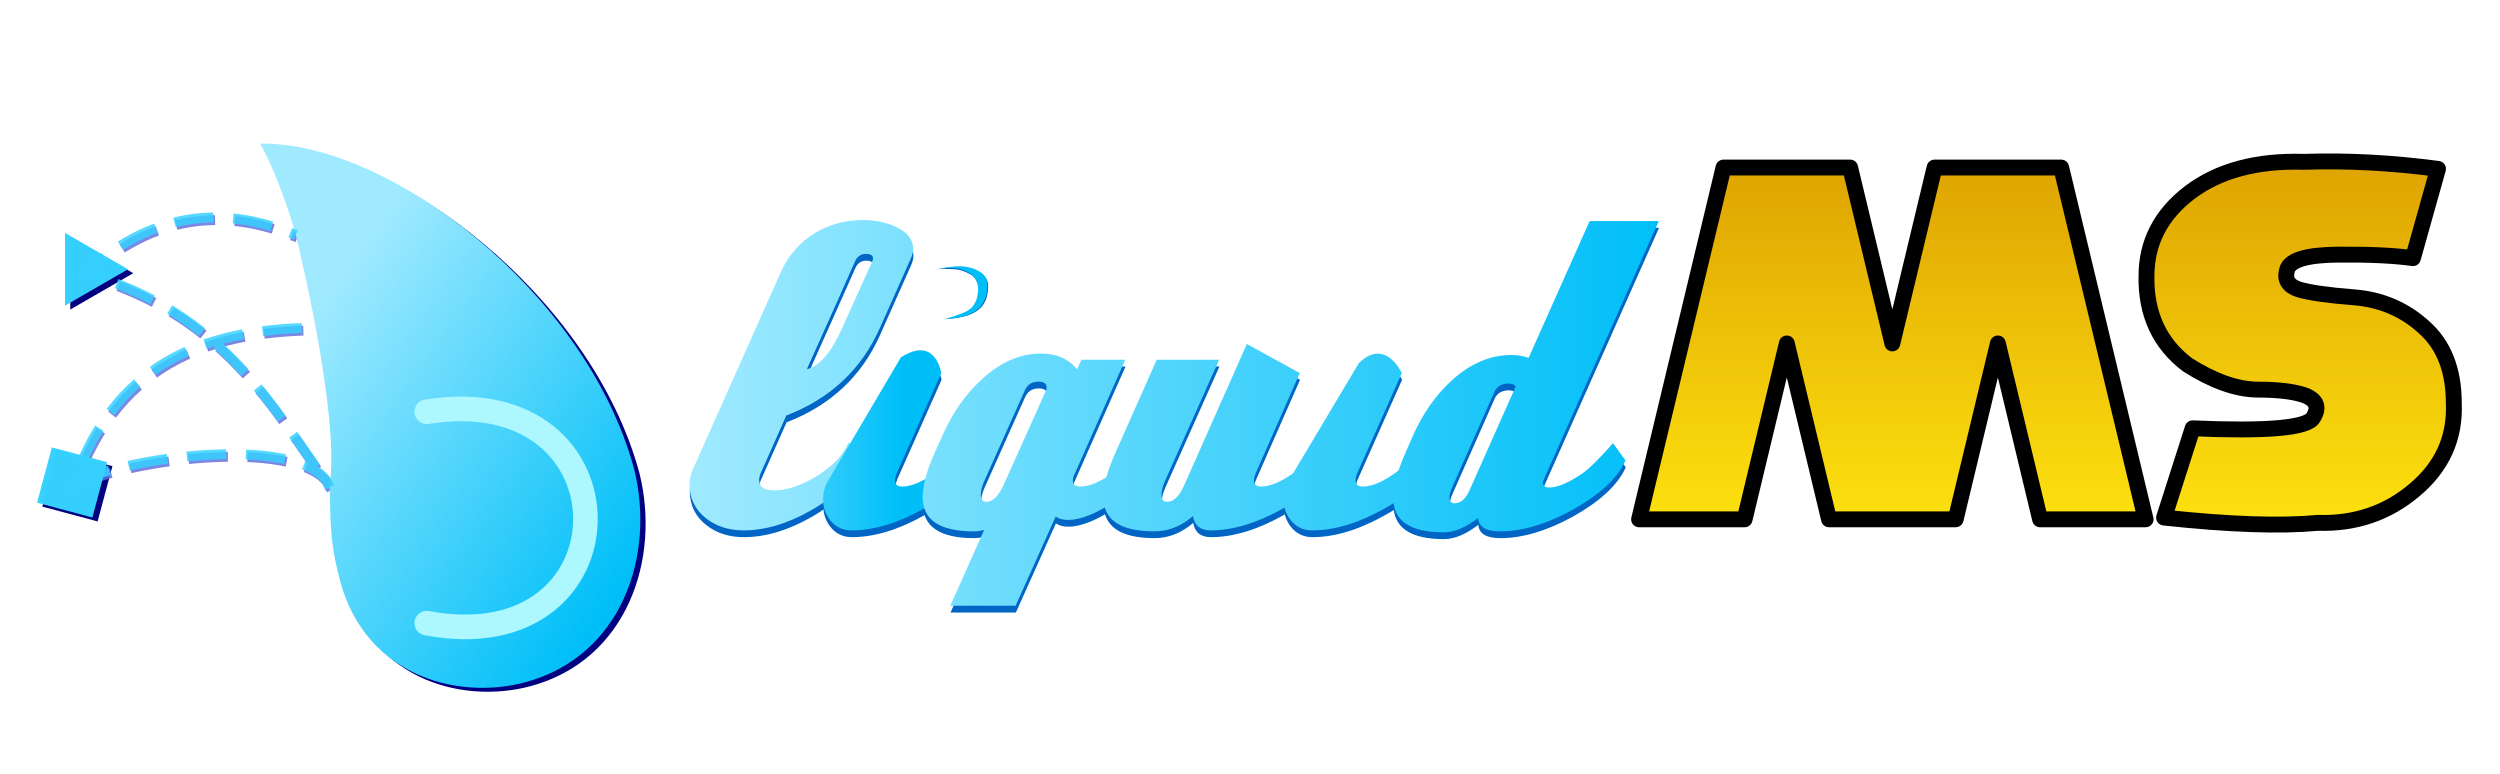
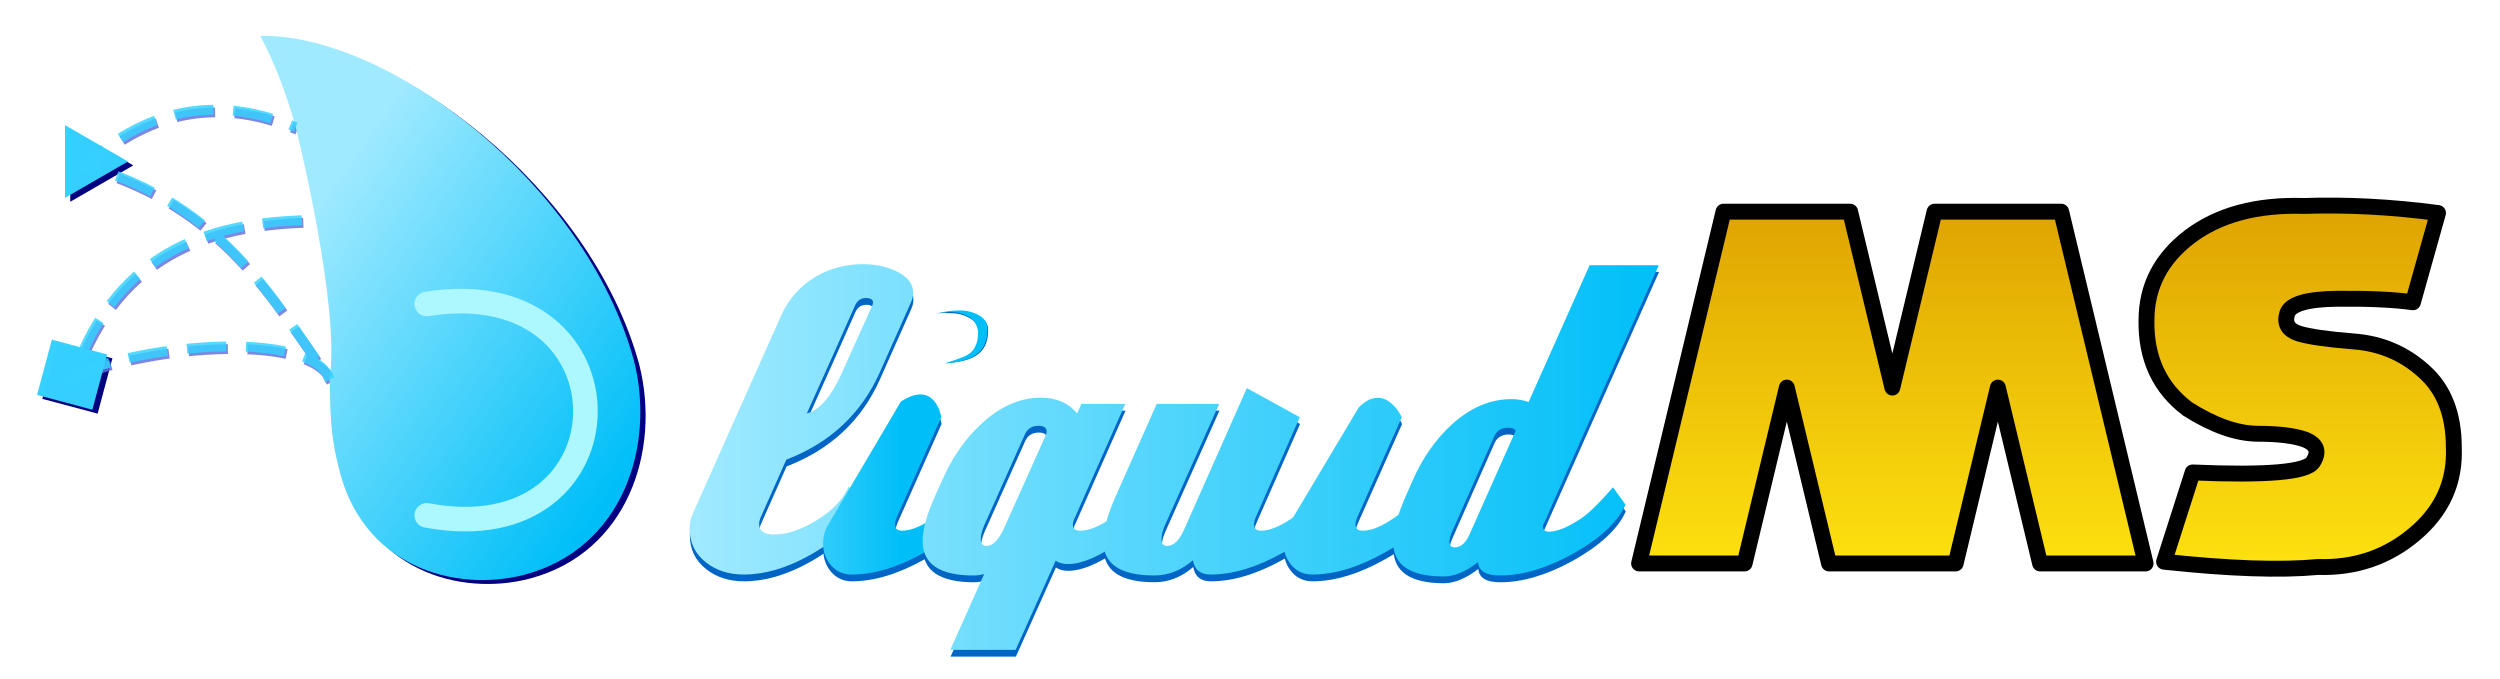
- <svg xmlns="http://www.w3.org/2000/svg" xmlns:xlink="http://www.w3.org/1999/xlink" width="210mm" height="65mm" viewBox="0 0 210 65" version="1.1" id="svg2791">
+ <svg xmlns="http://www.w3.org/2000/svg" xmlns:xlink="http://www.w3.org/1999/xlink" width="210mm" height="57mm" viewBox="0 0 210 57" version="1.1" id="svg2791">
  <defs id="defs2785">
    <linearGradient xlink:href="#linearGradient3100" id="linearGradient137" gradientUnits="userSpaceOnUse" gradientTransform="translate(56.66852,8.062213)" x1="109.253" y1="6.388" x2="109.253" y2="35.011" />
    <linearGradient id="linearGradient3100">
      <stop style="stop-color:#da9b00;stop-opacity:1" offset="0" id="stop3268" />
      <stop style="stop-color:#ffe510;stop-opacity:1" offset="1" id="stop3270" />
    </linearGradient>
    <linearGradient xlink:href="#linearGradient1827" id="linearGradient1919" x1="21.629" y1="66.857" x2="86.177" y2="66.857" gradientUnits="userSpaceOnUse" />
    <linearGradient id="linearGradient1827">
      <stop style="stop-color:#a0eaff;stop-opacity:1" offset="0" id="stop1823" />
      <stop style="stop-color:#00bff8;stop-opacity:1" offset="1" id="stop1825" />
    </linearGradient>
    <linearGradient xlink:href="#linearGradient1827" id="linearGradient3526" gradientUnits="userSpaceOnUse" x1="21.629" y1="66.857" x2="86.177" y2="66.857" />
    <linearGradient xlink:href="#linearGradient1827" id="linearGradient3528" gradientUnits="userSpaceOnUse" x1="21.629" y1="66.857" x2="86.177" y2="66.857" />
    <linearGradient xlink:href="#linearGradient1827" id="linearGradient3530" gradientUnits="userSpaceOnUse" x1="21.629" y1="66.857" x2="86.177" y2="66.857" />
    <linearGradient xlink:href="#linearGradient1827" id="linearGradient3532" gradientUnits="userSpaceOnUse" x1="21.629" y1="66.857" x2="86.177" y2="66.857" />
    <linearGradient xlink:href="#linearGradient1827" id="linearGradient3534" gradientUnits="userSpaceOnUse" x1="21.629" y1="66.857" x2="86.177" y2="66.857" />
    <linearGradient xlink:href="#linearGradient1827" id="linearGradient3536" gradientUnits="userSpaceOnUse" x1="21.629" y1="66.857" x2="86.177" y2="66.857" />
    <linearGradient xlink:href="#linearGradient1827" id="linearGradient896" gradientUnits="userSpaceOnUse" x1="-117.994" y1="-374.096" x2="69.56" y2="-149.107" />
    <linearGradient xlink:href="#linearGradient3100" id="linearGradient926" gradientUnits="userSpaceOnUse" gradientTransform="translate(56.66852,8.062213)" x1="109.253" y1="6.388" x2="109.253" y2="35.011" />
    <linearGradient xlink:href="#linearGradient3100" id="linearGradient928" gradientUnits="userSpaceOnUse" gradientTransform="translate(56.66852,8.062213)" x1="109.253" y1="6.388" x2="109.253" y2="35.011" />
  </defs>
  <g id="layer1">
-     <g id="g1135" transform="matrix(1.261293,0,0,1.261293,1.467899,-12.30316)" style="fill:#0065c5;fill-opacity:1">
+     <g id="g1135" transform="matrix(1.261293,0,0,1.261293,1.467899,-8.596084)" style="fill:#0065c5;fill-opacity:1">
      <path d="m 54.936,32.068 2.032,-4.508 q 0,-0.064 0.032,-0.127 0,-0.318 -0.476,-0.318 -0.508,0 -0.73,0.508 -1.048,2.381 -3.207,7.176 1.27,-0.318 2.349,-2.731 z m 1.302,8.731 q -0.889,2 -3.429,3.429 -2.318,1.302 -4.413,1.302 -1.492,0 -2.508,-0.794 -1.111,-0.857 -1.111,-2.286 0,-0.476 0.191,-0.921 l 5.905,-13.24 q 0.762,-1.683 2.318,-2.603 1.429,-0.826 3.143,-0.826 1.175,0 2.159,0.445 1.175,0.54 1.175,1.46 0,0.318 -0.159,0.667 l -2.064,4.636 q -1.841,4.128 -6.223,5.81 l -1.651,3.715 q -0.159,0.318 -0.159,0.572 0,0.699 0.984,0.699 1.302,0 2.857,-0.953 1.587,-0.984 2.127,-2.254 z" style="font-style:normal;font-variant:normal;font-weight:normal;font-stretch:normal;font-size:31.75px;line-height:1.25;font-family:'Deftone Stylus';-inkscape-font-specification:'Deftone Stylus, Normal';font-variant-ligatures:normal;font-variant-caps:normal;font-variant-numeric:normal;font-variant-east-asian:normal;fill:#0065c5;fill-opacity:1;stroke:none;stroke-width:0.706;stroke-miterlimit:4;stroke-dasharray:none;stroke-opacity:0.984" id="path3423-1" />
      <path id="path3425-2" style="font-style:normal;font-variant:normal;font-weight:normal;font-stretch:normal;font-size:31.75px;line-height:1.25;font-family:'Deftone Stylus';-inkscape-font-specification:'Deftone Stylus, Normal';font-variant-ligatures:normal;font-variant-caps:normal;font-variant-numeric:normal;font-variant-east-asian:normal;fill:#0065c5;fill-opacity:1;stroke:none;stroke-width:0.706;stroke-miterlimit:4;stroke-dasharray:none;stroke-opacity:0.984" d="m 62.774,27.573 c -0.424,0 -1.114,-0.012 -1.538,0.129 0.306,-0.074 0.666,-0.026 0.972,-0.026 0.487,0 0.873,0.136 1.254,0.348 0.381,0.212 0.573,0.68 0.573,1.083 -0.033,0.805 -0.313,1.3 -1.021,1.579 -0.142,0.063 -1.08,0.275 -1.222,0.324 1.568,-0.114 2.855,-0.459 2.855,-2.198 0,-0.402 -0.191,-0.709 -0.572,-0.92 -0.381,-0.212 -0.815,-0.318 -1.302,-0.318 z m -3.923,6.436 -4.962,8.409 c -0.148,0.339 -0.222,0.688 -0.222,1.047 0,0.55 0.18,1.038 0.54,1.461 0.36,0.402 0.815,0.603 1.365,0.603 1.482,0 3.09,-0.487 4.826,-1.46 1.841,-1.016 3.016,-2.106 3.524,-3.27 l 0.032,-0.032 -0.857,-1.111 c -0.296,0.614 -0.91,1.259 -1.842,1.937 -0.91,0.677 -1.683,1.016 -2.318,1.016 -0.318,3e-6 -0.476,-0.138 -0.476,-0.413 0,-0.127 0.042,-0.296 0.127,-0.508 l 2.953,-6.636 c 0,0 -0.372,-2.547 -2.689,-1.043 z" />
      <path d="m 65.731,42.418 2.794,-6.223 q 0.032,-0.127 0.032,-0.191 0,-0.381 -0.54,-0.381 -0.667,0 -0.921,0.603 l -2.699,6.032 q -0.222,0.508 -0.222,0.921 0,0.445 0.381,0.445 0.635,0 1.175,-1.206 z m 10.065,-1.619 q -0.603,1.333 -2.572,2.699 -1.937,1.333 -3.239,1.333 -0.508,0 -0.826,-0.222 l -2.667,5.937 h -4.35 l 2.254,-5.048 q -0.381,0.095 -0.699,0.095 -3.397,0 -3.397,-2.286 0,-1.206 0.889,-3.143 l 0.445,-0.984 q 0.984,-2.223 2.572,-3.683 1.873,-1.746 3.969,-1.746 1.556,0 2.413,1.048 l 0.286,-0.635 h 2.921 l -3.334,7.525 q -0.159,0.318 -0.159,0.508 0,0.413 0.508,0.413 0.921,0 2.318,-1.016 1.397,-1.016 1.81,-1.937 l 0.857,1.111 z" style="font-style:normal;font-variant:normal;font-weight:normal;font-stretch:normal;font-size:31.75px;line-height:1.25;font-family:'Deftone Stylus';-inkscape-font-specification:'Deftone Stylus, Normal';font-variant-ligatures:normal;font-variant-caps:normal;font-variant-numeric:normal;font-variant-east-asian:normal;fill:#0065c5;fill-opacity:1;stroke:none;stroke-width:0.706;stroke-miterlimit:4;stroke-dasharray:none;stroke-opacity:0.984" id="path3427-9" />
      <path d="m 87.829,40.799 q -0.794,1.746 -3.524,3.27 -2.603,1.46 -4.826,1.46 -1.016,0 -1.175,-0.953 -1.175,1.016 -2.572,1.016 -3.397,0 -3.397,-2.286 0,-1.175 0.889,-3.143 l 2.667,-6.001 h 4.159 l -3.619,8.096 q -0.222,0.508 -0.222,0.921 0,0.445 0.381,0.445 0.667,0 1.175,-1.206 l 4.128,-9.303 3.524,1.937 -2.921,6.636 q -0.127,0.286 -0.127,0.508 0,0.413 0.476,0.413 0.921,0 2.318,-1.016 1.397,-1.016 1.81,-1.937 l 0.857,1.111 z" style="font-style:normal;font-variant:normal;font-weight:normal;font-stretch:normal;font-size:31.75px;line-height:1.25;font-family:'Deftone Stylus';-inkscape-font-specification:'Deftone Stylus, Normal';font-variant-ligatures:normal;font-variant-caps:normal;font-variant-numeric:normal;font-variant-east-asian:normal;fill:#0065c5;fill-opacity:1;stroke:none;stroke-width:0.706;stroke-miterlimit:4;stroke-dasharray:none;stroke-opacity:0.984" id="path3429-3" />
      <path d="m 94.592,40.799 c -0.508,1.164 -1.683,2.254 -3.524,3.27 -1.736,0.974 -3.344,1.46 -4.826,1.46 -0.55,0 -1.005,-0.201 -1.365,-0.603 -0.36,-0.423 -0.54,-0.91 -0.54,-1.46 0,-0.36 0.074,-0.709 0.222,-1.048 l 4.793,-8.03 c 1.766,-1.735 2.859,0.664 2.859,0.664 l -2.953,6.636 c -0.085,0.212 -0.127,0.381 -0.127,0.508 0,0.275 0.159,0.413 0.476,0.413 0.635,0 1.408,-0.339 2.318,-1.016 0.931,-0.677 1.545,-1.323 1.841,-1.937 l 0.857,1.111 z" style="font-style:normal;font-variant:normal;font-weight:normal;font-stretch:normal;font-size:31.75px;line-height:1.25;font-family:'Deftone Stylus';-inkscape-font-specification:'Deftone Stylus, Normal';font-variant-ligatures:normal;font-variant-caps:normal;font-variant-numeric:normal;font-variant-east-asian:normal;fill:#0065c5;fill-opacity:1;stroke:none;stroke-width:0.706;stroke-miterlimit:4;stroke-dasharray:none;stroke-opacity:0.984" id="path3431-1" />
      <path d="m 96.719,42.863 3.08,-6.921 q -0.127,-0.191 -0.476,-0.191 -0.699,0 -0.953,0.572 l -2.794,6.318 q -0.191,0.413 -0.191,0.699 0,0.381 0.349,0.381 0.603,0 0.984,-0.857 z m 10.382,-1.968 q -0.794,1.746 -3.524,3.27 -2.603,1.429 -4.826,1.429 -1.397,0 -1.46,-0.889 -1.238,0.953 -2.286,0.953 -3.365,0 -3.365,-2.286 0,-1.175 0.857,-3.111 l 0.445,-1.016 q 0.984,-2.223 2.572,-3.683 1.873,-1.714 4,-1.714 0.603,0 1.143,0.191 l 4.064,-9.112 h 4.604 l -7.684,17.272 q -0.032,0.064 -0.032,0.127 0,0.349 0.413,0.349 0.826,0 2.191,-0.921 0.73,-0.508 2.064,-2.032 l 0.826,1.143 z" style="font-style:normal;font-variant:normal;font-weight:normal;font-stretch:normal;font-size:31.75px;line-height:1.25;font-family:'Deftone Stylus';-inkscape-font-specification:'Deftone Stylus, Normal';font-variant-ligatures:normal;font-variant-caps:normal;font-variant-numeric:normal;font-variant-east-asian:normal;fill:#0065c5;fill-opacity:1;stroke:none;stroke-width:0.706;stroke-miterlimit:4;stroke-dasharray:none;stroke-opacity:0.984" id="path3433-9" />
    </g>
-     <g aria-label="MS" id="text891" style="font-style:normal;font-weight:normal;font-size:10.583px;line-height:1.25;font-family:sans-serif;fill:url(#linearGradient137);fill-opacity:1;stroke:#000000;stroke-width:1.058;stroke-linejoin:round;stroke-miterlimit:4;stroke-dasharray:none;stroke-opacity:1" transform="matrix(1.261293,0,0,1.261293,-33.90368,-8.616294)">
+     <g aria-label="MS" id="text891" style="font-style:normal;font-weight:normal;font-size:10.583px;line-height:1.25;font-family:sans-serif;fill:url(#linearGradient137);fill-opacity:1;stroke:#000000;stroke-width:1.058;stroke-linejoin:round;stroke-miterlimit:4;stroke-dasharray:none;stroke-opacity:1" transform="matrix(1.261293,0,0,1.261293,-33.90368,-4.909218)">
      <path d="m 136.04,41.417 5.622,-23.427 h 8.434 l 2.811,11.713 2.811,-11.713 h 8.434 l 5.622,23.427 h -7.028 l -2.811,-11.713 -2.811,11.713 h -8.434 l -2.811,-11.713 -2.811,11.713 z" style="font-style:normal;font-variant:normal;font-weight:normal;font-stretch:normal;font-size:29.986px;font-family:NiseSegaSonic;-inkscape-font-specification:'NiseSegaSonic, Normal';font-variant-ligatures:normal;font-variant-caps:normal;font-variant-numeric:normal;font-variant-east-asian:normal;fill:url(#linearGradient926);fill-opacity:1;stroke:#000000;stroke-width:1.058;stroke-linejoin:round;stroke-miterlimit:4;stroke-dasharray:none;stroke-opacity:1" id="path883" />
      <path d="m 169.832,25.223 q 0,-3.368 2.87,-5.564 2.899,-2.196 7.614,-2.05 4.275,-0.146 8.931,0.469 l -1.669,5.945 q -1.903,-0.264 -5.007,-0.234 -3.075,0.029 -3.368,0.996 -0.293,0.966 0.761,1.318 1.054,0.322 3.66,0.527 2.723,0.205 4.685,1.991 1.991,1.757 1.991,5.066 0.146,3.455 -2.606,5.769 -2.723,2.313 -6.442,2.196 -3.748,0.351 -10.249,-0.351 l 1.903,-5.945 q 7.409,0.322 8.024,-0.703 0.644,-1.025 -0.556,-1.493 -1.083,-0.381 -3.163,-0.381 -2.079,-0.029 -4.627,-1.64 -2.811,-2.108 -2.753,-5.915 z" style="font-style:normal;font-variant:normal;font-weight:normal;font-stretch:normal;font-size:29.986px;font-family:NiseSegaSonic;-inkscape-font-specification:'NiseSegaSonic, Normal';font-variant-ligatures:normal;font-variant-caps:normal;font-variant-numeric:normal;font-variant-east-asian:normal;fill:url(#linearGradient928);fill-opacity:1;stroke:#000000;stroke-width:1.058;stroke-linejoin:round;stroke-miterlimit:4;stroke-dasharray:none;stroke-opacity:1" id="path885" />
    </g>
-     <g id="g3547" transform="matrix(1.261293,0,0,1.261293,30.64057,-49.64325)" style="fill:url(#linearGradient1919);fill-opacity:1">
+     <g id="g3547" transform="matrix(1.261293,0,0,1.261293,30.64057,-45.93617)" style="fill:url(#linearGradient1919);fill-opacity:1">
      <path d="m 31.789,61.221 2.032,-4.508 q 0,-0.064 0.032,-0.127 0,-0.318 -0.476,-0.318 -0.508,0 -0.73,0.508 -1.048,2.381 -3.207,7.176 1.27,-0.318 2.349,-2.731 z m 1.302,8.731 q -0.889,2 -3.429,3.429 -2.318,1.302 -4.413,1.302 -1.492,0 -2.508,-0.794 -1.111,-0.857 -1.111,-2.286 0,-0.476 0.191,-0.921 l 5.905,-13.24 q 0.762,-1.683 2.318,-2.603 1.429,-0.826 3.143,-0.826 1.175,0 2.159,0.445 1.175,0.54 1.175,1.46 0,0.318 -0.159,0.667 l -2.064,4.636 q -1.841,4.128 -6.223,5.81 l -1.651,3.715 q -0.159,0.318 -0.159,0.572 0,0.699 0.984,0.699 1.302,0 2.857,-0.953 1.587,-0.984 2.127,-2.254 z" style="font-style:normal;font-variant:normal;font-weight:normal;font-stretch:normal;font-size:31.75px;line-height:1.25;font-family:'Deftone Stylus';-inkscape-font-specification:'Deftone Stylus, Normal';font-variant-ligatures:normal;font-variant-caps:normal;font-variant-numeric:normal;font-variant-east-asian:normal;fill:url(#linearGradient3526);fill-opacity:1;stroke:none;stroke-width:0.706;stroke-miterlimit:4;stroke-dasharray:none;stroke-opacity:0.984" id="path3423" />
      <path id="path3425" style="font-style:normal;font-variant:normal;font-weight:normal;font-stretch:normal;font-size:31.75px;line-height:1.25;font-family:'Deftone Stylus';-inkscape-font-specification:'Deftone Stylus, Normal';font-variant-ligatures:normal;font-variant-caps:normal;font-variant-numeric:normal;font-variant-east-asian:normal;fill:url(#linearGradient3528);fill-opacity:1;stroke:none;stroke-width:2.667;stroke-miterlimit:4;stroke-dasharray:none;stroke-opacity:0.984" d="m 101.155,55.637 c -1.601,0 -4.008,0.273 -5.608,0.807 1.157,-0.278 2.312,-0.418 3.469,-0.418 1.84,0 3.299,0.516 4.739,1.316 1.44,0.8 2.166,2.571 2.166,4.091 -0.125,3.043 -1.182,4.915 -3.858,5.968 -0.535,0.24 -3.878,1.359 -4.413,1.543 5.925,-0.431 10.586,-2.054 10.586,-8.627 0,-1.52 -0.72,-2.679 -2.16,-3.479 -1.44,-0.8 -3.08,-1.201 -4.92,-1.201 z M 86.465,78.575 67.709,110.357 c -0.56,1.28 -0.84,2.599 -0.84,3.959 0,2.08 0.679,3.921 2.039,5.521 1.36,1.52 3.08,2.279 5.16,2.279 5.6,0 11.68,-1.84 18.24,-5.52 6.96,-3.84 11.4,-7.959 13.32,-12.359 l 0.121,-0.121 -3.24,-4.199 c -1.12,2.32 -3.441,4.76 -6.961,7.32 -3.44,2.56 -6.36,3.84 -8.76,3.84 -1.2,1e-5 -1.801,-0.521 -1.801,-1.561 0,-0.48 0.16,-1.12 0.48,-1.92 L 96.629,82.518 c 0,0 -1.406,-9.625 -10.164,-3.943 z" transform="matrix(0.2645833,0,0,0.2645833,12.82664,42.37309)" />
      <path d="m 42.584,71.572 2.794,-6.223 q 0.032,-0.127 0.032,-0.191 0,-0.381 -0.54,-0.381 -0.667,0 -0.921,0.603 l -2.699,6.032 q -0.222,0.508 -0.222,0.921 0,0.445 0.381,0.445 0.635,0 1.175,-1.206 z m 10.065,-1.619 q -0.603,1.333 -2.572,2.699 -1.937,1.333 -3.239,1.333 -0.508,0 -0.826,-0.222 l -2.667,5.937 h -4.35 l 2.254,-5.048 q -0.381,0.095 -0.699,0.095 -3.397,0 -3.397,-2.286 0,-1.206 0.889,-3.143 l 0.445,-0.984 q 0.984,-2.223 2.572,-3.683 1.873,-1.746 3.969,-1.746 1.556,0 2.413,1.048 l 0.286,-0.635 h 2.921 l -3.334,7.525 q -0.159,0.318 -0.159,0.508 0,0.413 0.508,0.413 0.921,0 2.318,-1.016 1.397,-1.016 1.81,-1.937 l 0.857,1.111 z" style="font-style:normal;font-variant:normal;font-weight:normal;font-stretch:normal;font-size:31.75px;line-height:1.25;font-family:'Deftone Stylus';-inkscape-font-specification:'Deftone Stylus, Normal';font-variant-ligatures:normal;font-variant-caps:normal;font-variant-numeric:normal;font-variant-east-asian:normal;fill:url(#linearGradient3530);fill-opacity:1;stroke:none;stroke-width:0.706;stroke-miterlimit:4;stroke-dasharray:none;stroke-opacity:0.984" id="path3427" />
      <path d="m 64.682,69.953 q -0.794,1.746 -3.524,3.27 -2.603,1.46 -4.826,1.46 -1.016,0 -1.175,-0.953 -1.175,1.016 -2.572,1.016 -3.397,0 -3.397,-2.286 0,-1.175 0.889,-3.143 l 2.667,-6.001 h 4.159 l -3.619,8.096 q -0.222,0.508 -0.222,0.921 0,0.445 0.381,0.445 0.667,0 1.175,-1.206 l 4.128,-9.303 3.524,1.937 -2.921,6.636 q -0.127,0.286 -0.127,0.508 0,0.413 0.476,0.413 0.921,0 2.318,-1.016 1.397,-1.016 1.81,-1.937 l 0.857,1.111 z" style="font-style:normal;font-variant:normal;font-weight:normal;font-stretch:normal;font-size:31.75px;line-height:1.25;font-family:'Deftone Stylus';-inkscape-font-specification:'Deftone Stylus, Normal';font-variant-ligatures:normal;font-variant-caps:normal;font-variant-numeric:normal;font-variant-east-asian:normal;fill:url(#linearGradient3532);fill-opacity:1;stroke:none;stroke-width:0.706;stroke-miterlimit:4;stroke-dasharray:none;stroke-opacity:0.984" id="path3429" />
      <path d="m 71.445,69.953 c -0.508,1.164 -1.683,2.254 -3.524,3.27 -1.736,0.974 -3.344,1.46 -4.826,1.46 -0.55,0 -1.005,-0.201 -1.365,-0.603 -0.36,-0.423 -0.54,-0.91 -0.54,-1.46 0,-0.36 0.074,-0.709 0.222,-1.048 l 4.793,-8.03 c 1.766,-1.735 2.859,0.664 2.859,0.664 l -2.953,6.636 c -0.085,0.212 -0.127,0.381 -0.127,0.508 0,0.275 0.159,0.413 0.476,0.413 0.635,0 1.408,-0.339 2.318,-1.016 0.931,-0.677 1.545,-1.323 1.841,-1.937 l 0.857,1.111 z" style="font-style:normal;font-variant:normal;font-weight:normal;font-stretch:normal;font-size:31.75px;line-height:1.25;font-family:'Deftone Stylus';-inkscape-font-specification:'Deftone Stylus, Normal';font-variant-ligatures:normal;font-variant-caps:normal;font-variant-numeric:normal;font-variant-east-asian:normal;fill:url(#linearGradient3534);fill-opacity:1;stroke:none;stroke-width:0.706;stroke-miterlimit:4;stroke-dasharray:none;stroke-opacity:0.984" id="path3431" />
      <path d="m 73.572,72.016 3.08,-6.921 q -0.127,-0.191 -0.476,-0.191 -0.699,0 -0.953,0.572 l -2.794,6.318 q -0.191,0.413 -0.191,0.699 0,0.381 0.349,0.381 0.603,0 0.984,-0.857 z m 10.382,-1.968 q -0.794,1.746 -3.524,3.27 -2.603,1.429 -4.826,1.429 -1.397,0 -1.46,-0.889 -1.238,0.953 -2.286,0.953 -3.365,0 -3.365,-2.286 0,-1.175 0.857,-3.111 l 0.445,-1.016 q 0.984,-2.223 2.572,-3.683 1.873,-1.714 4,-1.714 0.603,0 1.143,0.191 l 4.064,-9.112 h 4.604 l -7.684,17.272 q -0.032,0.064 -0.032,0.127 0,0.349 0.413,0.349 0.826,0 2.191,-0.921 0.73,-0.508 2.064,-2.032 l 0.826,1.143 z" style="font-style:normal;font-variant:normal;font-weight:normal;font-stretch:normal;font-size:31.75px;line-height:1.25;font-family:'Deftone Stylus';-inkscape-font-specification:'Deftone Stylus, Normal';font-variant-ligatures:normal;font-variant-caps:normal;font-variant-numeric:normal;font-variant-east-asian:normal;fill:url(#linearGradient3536);fill-opacity:1;stroke:none;stroke-width:0.706;stroke-miterlimit:4;stroke-dasharray:none;stroke-opacity:0.984" id="path3433" />
    </g>
-     <g id="g1013" transform="matrix(0.8924253,0,0,0.8924253,-4.113375,5.186401)">
-       <path id="path1255-1-2-4-2" style="fill:#000080;fill-opacity:1;stroke:none;stroke-width:1.058;stroke-linecap:butt;stroke-linejoin:miter;stroke-miterlimit:4;stroke-dasharray:none;stroke-opacity:1" d="m 29.603,8.075 c 2.141,3.995 3.339,8.595 3.339,8.595 0,0 4.253,16.988 3.178,23.705 0.138,0.996 -0.164,4.306 0.795,8.035 2.079,9.613 11.036,12.131 17.612,10.369 9.118,-2.443 12.289,-11.968 10.266,-20.073 C 60.277,21.996 41.673,7.869 29.603,8.075 Z" />
-       <rect style="opacity:0.99;fill:#000080;fill-opacity:1;stroke:none;stroke-width:0.927;stroke-linecap:round;stroke-linejoin:round;stroke-miterlimit:4;stroke-dasharray:2.78, 2.78;stroke-dashoffset:0.741;stroke-opacity:0.835;paint-order:stroke fill markers" id="rect1809-3" width="5.388" height="5.388" x="19.138" y="32.834" rx="0.358" ry="5.9250997e-15" transform="rotate(15)" />
-       <path style="opacity:0.99;fill:#000080;fill-opacity:1;stroke:none;stroke-width:7.056;stroke-linecap:round;stroke-linejoin:round;stroke-miterlimit:4;stroke-dasharray:21.167, 21.167;stroke-dashoffset:5.644;stroke-opacity:0.835;paint-order:stroke fill markers" id="path1805-7" transform="matrix(0.06566023,-0.1137269,0.1137269,0.06566023,83.08636,28.11291)" d="m -196.894,-466.086 -45.163,-26.075 45.163,-26.075 z" />
-       <path style="fill:none;fill-opacity:0.835;stroke:#6370de;stroke-width:0.927;stroke-linecap:butt;stroke-linejoin:miter;stroke-miterlimit:4;stroke-dasharray:3.706, 1.853;stroke-dashoffset:3.15;stroke-opacity:0.835" d="M 32.597,16.549 C 25.727,13.687 19.075,14.377 12.733,20.14 25.736,23.814 30.339,32.672 35.775,40.254 34.119,35.686 18.913,36.79 11.684,39.87 15.949,27.731 25.182,25.404 34.477,25.276" id="path1774-5" />
-     </g>
-     <g id="g1843" transform="matrix(0.1132004,-0.03033196,0.03033196,0.1132004,46.03532,72.22316)">
-       <path id="path1255-1-2-4" style="fill:url(#linearGradient896);fill-opacity:1;stroke:none;stroke-width:8.059;stroke-linecap:butt;stroke-linejoin:miter;stroke-miterlimit:4;stroke-dasharray:none;stroke-opacity:1" d="m -66.379,-549.231 c 7.872,33.601 7.619,69.805 7.619,69.805 0,0 -2.202,133.337 -23.343,180.627 -0.948,7.601 -9.696,31.35 -9.991,60.67 -3.655,74.802 57.268,110.983 109.11,110.983 71.883,0 113.976,-63.811 115.07,-127.413 -0.274,-131.82 -109.274,-272.394 -198.465,-294.671 z" />
-       <path style="fill:none;stroke:#adf7ff;stroke-width:17.639;stroke-linecap:round;stroke-linejoin:miter;stroke-miterlimit:4;stroke-dasharray:none;stroke-opacity:1" d="M -0.846,-332.708 C 152.65,-316.918 98.419,-119.916 -40.065,-186.341" id="path1635" />
-       <path style="fill:none;fill-opacity:0.835;stroke:#35d1ff;stroke-width:7.056;stroke-linecap:butt;stroke-linejoin:miter;stroke-miterlimit:4;stroke-dasharray:28.224, 14.112;stroke-dashoffset:23.99;stroke-opacity:0.835" d="m -58.759,-479.426 c -44.887,-34.593 -95.178,-42.629 -153.189,-12.735 88.404,52.65 104.801,126.881 129.845,193.362 -3.176,-36.861 -117.197,-58.709 -176.444,-50.309 55.299,-80.876 127.797,-79.796 196.421,-62.419" id="path1774" />
-       <rect style="opacity:0.99;fill:#35d1ff;fill-opacity:1;stroke:none;stroke-width:7.056;stroke-linecap:round;stroke-linejoin:round;stroke-miterlimit:4;stroke-dasharray:21.167, 21.167;stroke-dashoffset:5.644;stroke-opacity:0.835;paint-order:stroke fill markers" id="rect1809" width="41.028" height="41.028" x="-420.019" y="-193.483" rx="2.725" ry="4.5119395e-14" transform="rotate(30)" />
-       <path style="opacity:0.99;fill:#35d1ff;fill-opacity:1;stroke:none;stroke-width:7.056;stroke-linecap:round;stroke-linejoin:round;stroke-miterlimit:4;stroke-dasharray:21.167, 21.167;stroke-dashoffset:5.644;stroke-opacity:0.835;paint-order:stroke fill markers" id="path1805" transform="rotate(-45,-214.0609,-495.2918)" d="m -196.894,-466.086 -45.163,-26.075 45.163,-26.075 z" />
+     <g id="g878" transform="translate(0,1.091503)">
+       <g id="g1013" transform="matrix(0.8924253,0,0,0.8924253,-4.113375,-4.958477)">
+         <path id="path1255-1-2-4-2" style="fill:#000080;fill-opacity:1;stroke:none;stroke-width:1.058;stroke-linecap:butt;stroke-linejoin:miter;stroke-miterlimit:4;stroke-dasharray:none;stroke-opacity:1" d="m 29.603,8.075 c 2.141,3.995 3.339,8.595 3.339,8.595 0,0 4.253,16.988 3.178,23.705 0.138,0.996 -0.164,4.306 0.795,8.035 2.079,9.613 11.036,12.131 17.612,10.369 9.118,-2.443 12.289,-11.968 10.266,-20.073 C 60.277,21.996 41.673,7.869 29.603,8.075 Z" />
+         <rect style="opacity:0.99;fill:#000080;fill-opacity:1;stroke:none;stroke-width:0.927;stroke-linecap:round;stroke-linejoin:round;stroke-miterlimit:4;stroke-dasharray:2.78, 2.78;stroke-dashoffset:0.741;stroke-opacity:0.835;paint-order:stroke fill markers" id="rect1809-3" width="5.388" height="5.388" x="19.138" y="32.834" rx="0.358" ry="5.9250997e-15" transform="rotate(15)" />
+         <path style="opacity:0.99;fill:#000080;fill-opacity:1;stroke:none;stroke-width:7.056;stroke-linecap:round;stroke-linejoin:round;stroke-miterlimit:4;stroke-dasharray:21.167, 21.167;stroke-dashoffset:5.644;stroke-opacity:0.835;paint-order:stroke fill markers" id="path1805-7" transform="matrix(0.06566023,-0.1137269,0.1137269,0.06566023,83.08636,28.11291)" d="m -196.894,-466.086 -45.163,-26.075 45.163,-26.075 z" />
+         <path style="fill:none;fill-opacity:0.835;stroke:#6370de;stroke-width:0.927;stroke-linecap:butt;stroke-linejoin:miter;stroke-miterlimit:4;stroke-dasharray:3.706, 1.853;stroke-dashoffset:3.15;stroke-opacity:0.835" d="M 32.597,16.549 C 25.727,13.687 19.075,14.377 12.733,20.14 25.736,23.814 30.339,32.672 35.775,40.254 34.119,35.686 18.913,36.79 11.684,39.87 15.949,27.731 25.182,25.404 34.477,25.276" id="path1774-5" />
+       </g>
+       <g id="g1843" transform="matrix(0.1132004,-0.03033196,0.03033196,0.1132004,46.03532,62.07828)">
+         <path id="path1255-1-2-4" style="fill:url(#linearGradient896);fill-opacity:1;stroke:none;stroke-width:8.059;stroke-linecap:butt;stroke-linejoin:miter;stroke-miterlimit:4;stroke-dasharray:none;stroke-opacity:1" d="m -66.379,-549.231 c 7.872,33.601 7.619,69.805 7.619,69.805 0,0 -2.202,133.337 -23.343,180.627 -0.948,7.601 -9.696,31.35 -9.991,60.67 -3.655,74.802 57.268,110.983 109.11,110.983 71.883,0 113.976,-63.811 115.07,-127.413 -0.274,-131.82 -109.274,-272.394 -198.465,-294.671 z" />
+         <path style="fill:none;stroke:#adf7ff;stroke-width:17.639;stroke-linecap:round;stroke-linejoin:miter;stroke-miterlimit:4;stroke-dasharray:none;stroke-opacity:1" d="M -0.846,-332.708 C 152.65,-316.918 98.419,-119.916 -40.065,-186.341" id="path1635" />
+         <path style="fill:none;fill-opacity:0.835;stroke:#35d1ff;stroke-width:7.056;stroke-linecap:butt;stroke-linejoin:miter;stroke-miterlimit:4;stroke-dasharray:28.224, 14.112;stroke-dashoffset:23.99;stroke-opacity:0.835" d="m -58.759,-479.426 c -44.887,-34.593 -95.178,-42.629 -153.189,-12.735 88.404,52.65 104.801,126.881 129.845,193.362 -3.176,-36.861 -117.197,-58.709 -176.444,-50.309 55.299,-80.876 127.797,-79.796 196.421,-62.419" id="path1774" />
+         <rect style="opacity:0.99;fill:#35d1ff;fill-opacity:1;stroke:none;stroke-width:7.056;stroke-linecap:round;stroke-linejoin:round;stroke-miterlimit:4;stroke-dasharray:21.167, 21.167;stroke-dashoffset:5.644;stroke-opacity:0.835;paint-order:stroke fill markers" id="rect1809" width="41.028" height="41.028" x="-420.019" y="-193.483" rx="2.725" ry="4.5119395e-14" transform="rotate(30)" />
+         <path style="opacity:0.99;fill:#35d1ff;fill-opacity:1;stroke:none;stroke-width:7.056;stroke-linecap:round;stroke-linejoin:round;stroke-miterlimit:4;stroke-dasharray:21.167, 21.167;stroke-dashoffset:5.644;stroke-opacity:0.835;paint-order:stroke fill markers" id="path1805" transform="rotate(-45,-214.0609,-495.2918)" d="m -196.894,-466.086 -45.163,-26.075 45.163,-26.075 z" />
+       </g>
    </g>
  </g>
</svg>
